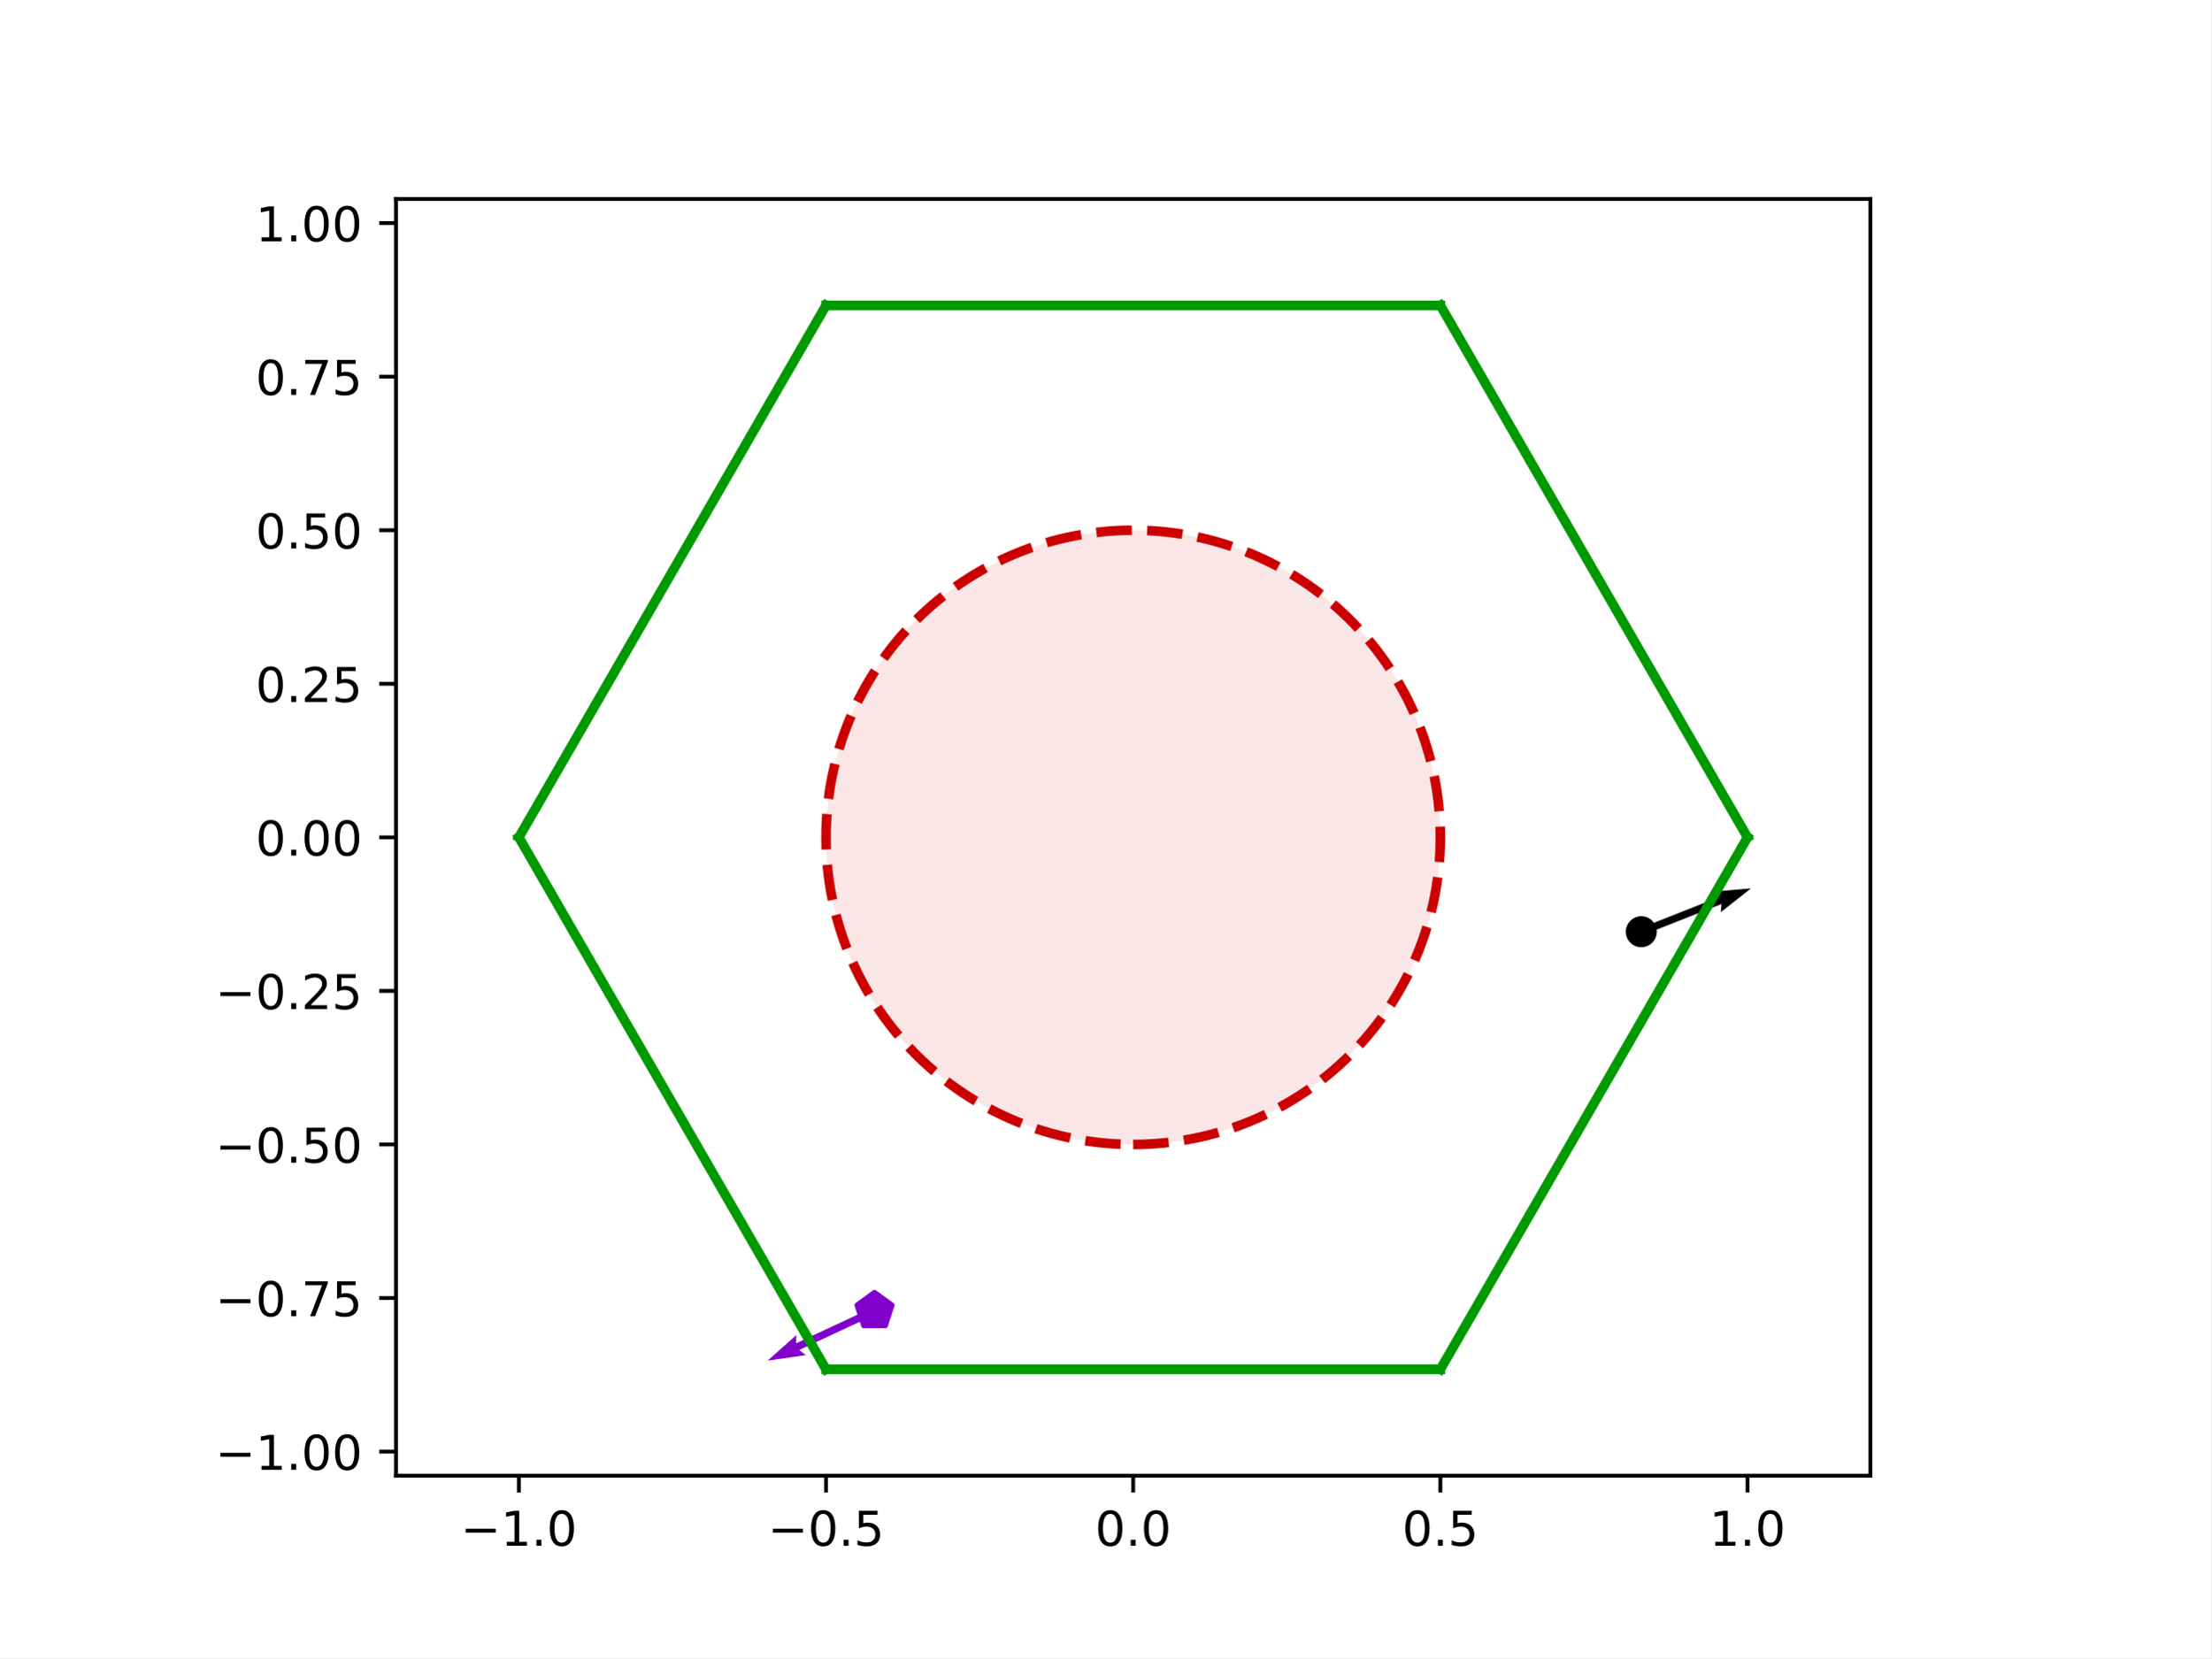
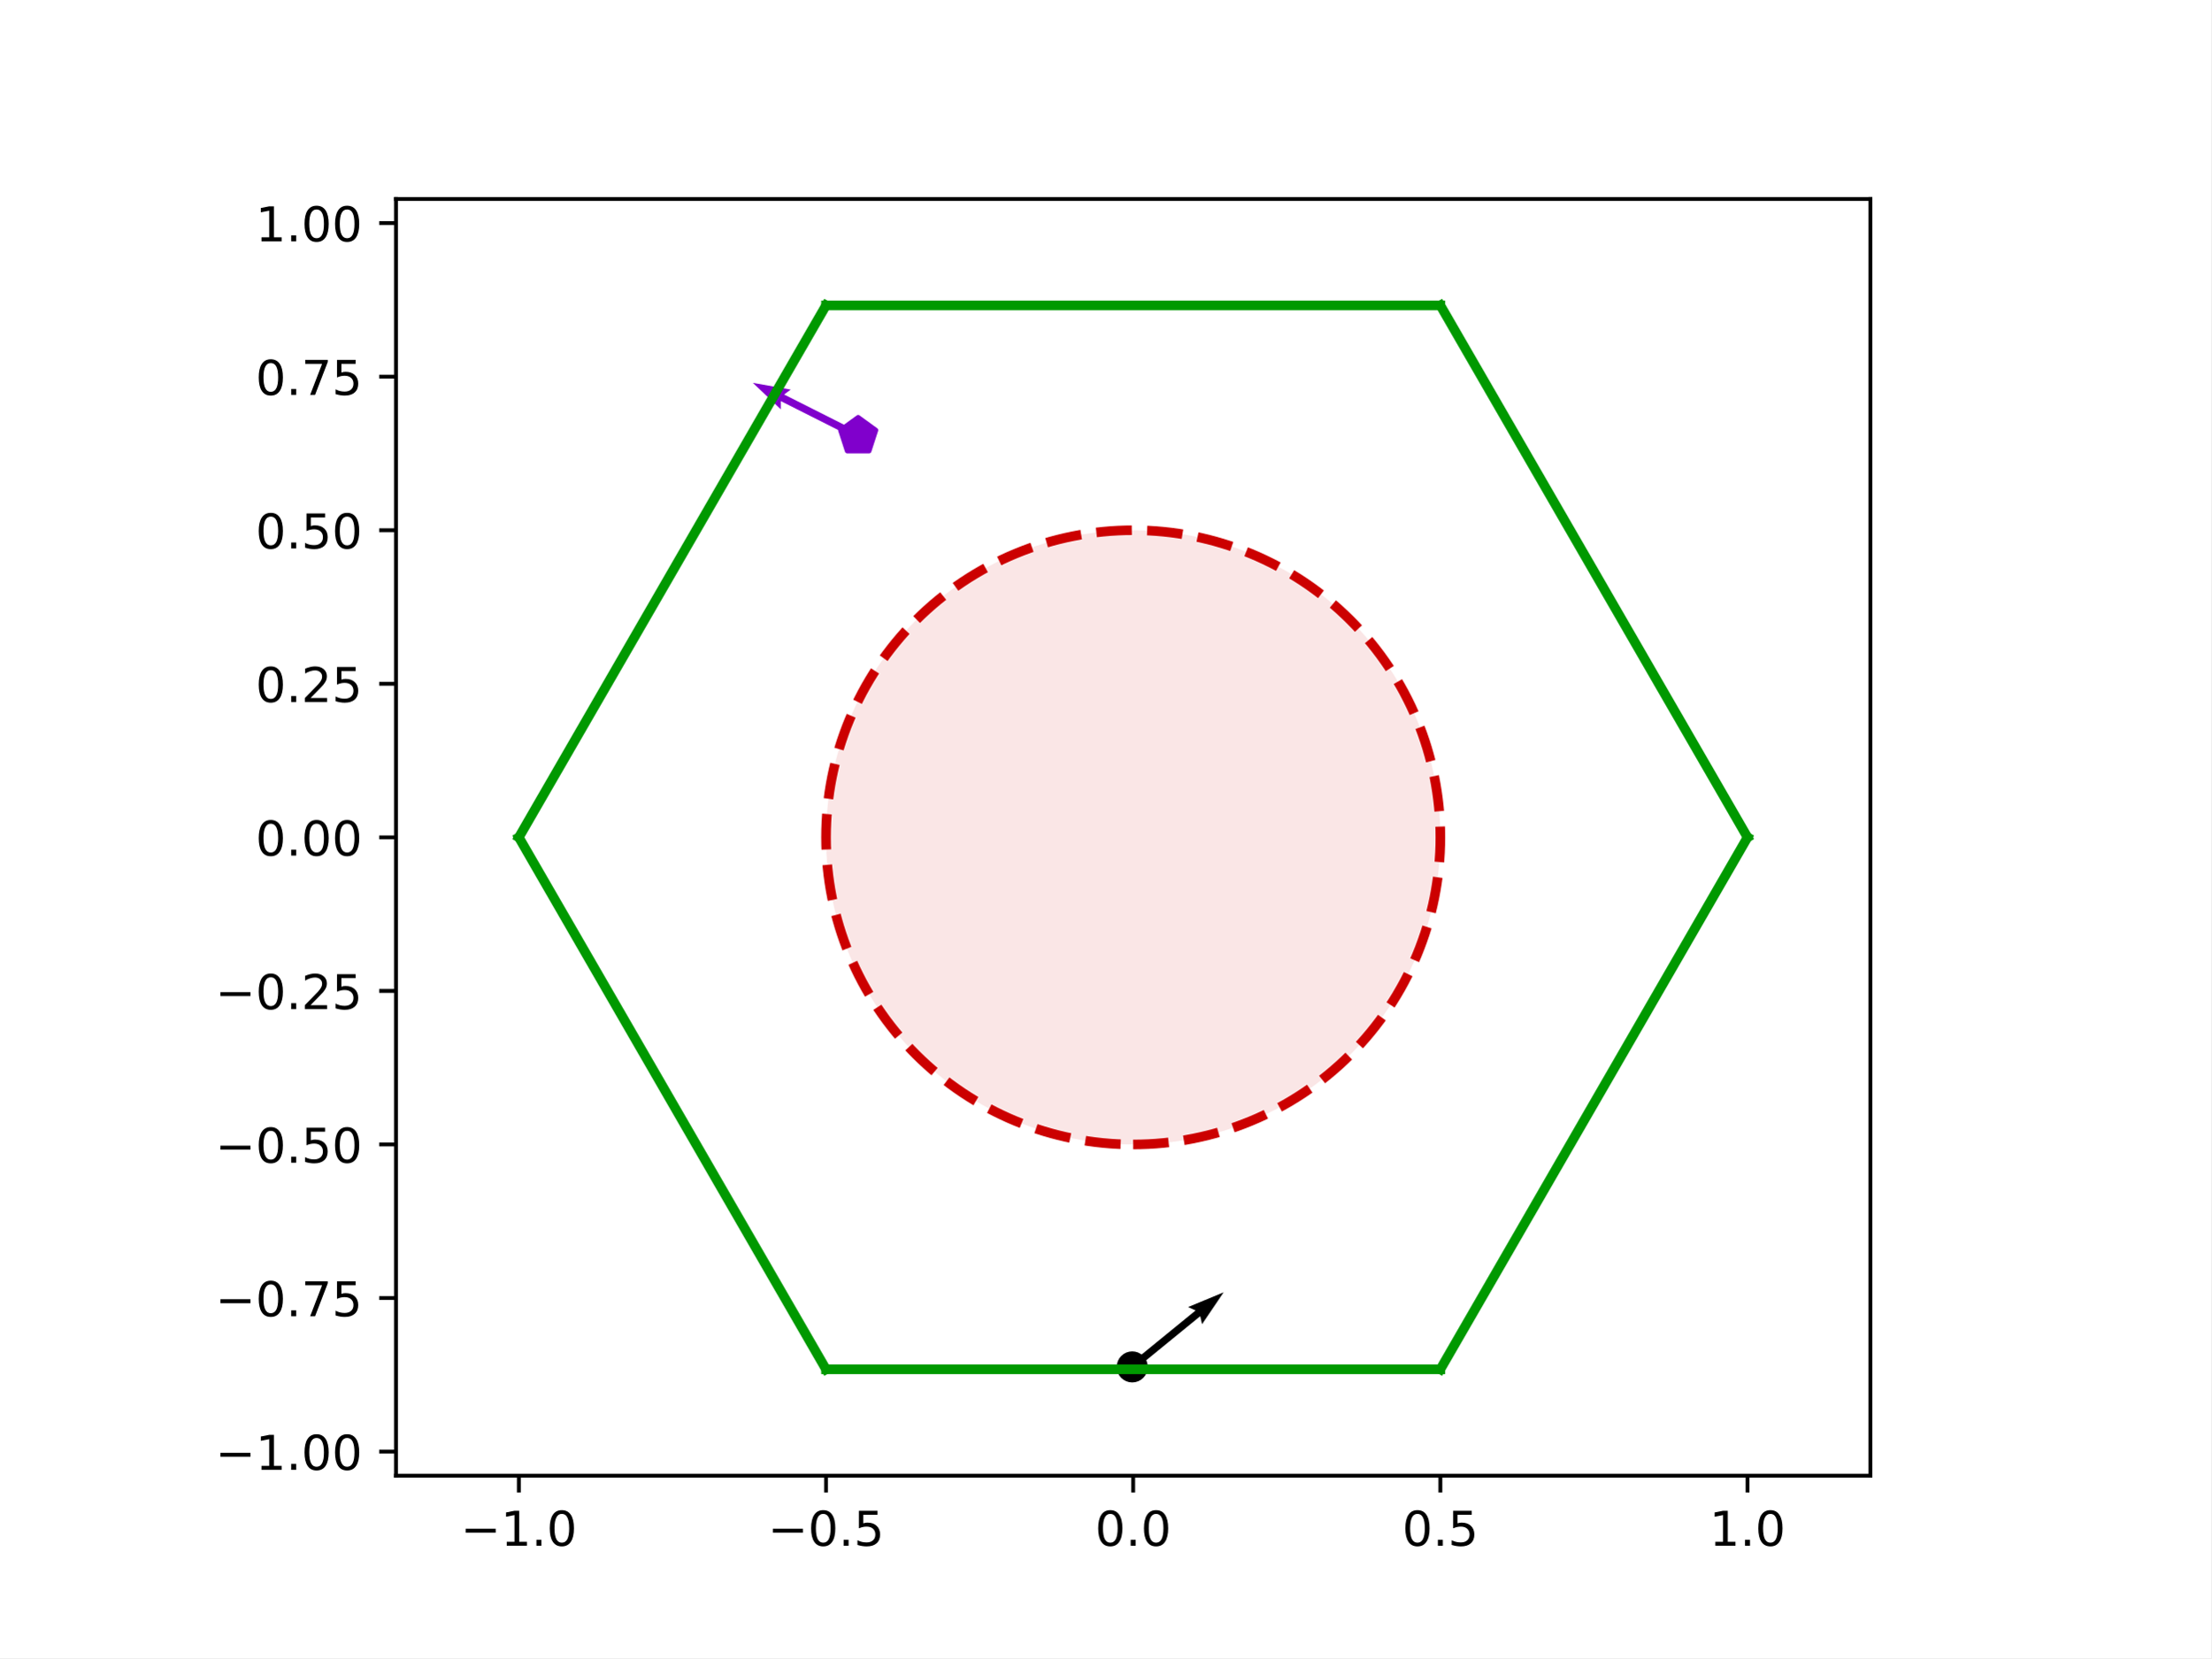
<svg xmlns="http://www.w3.org/2000/svg" xmlns:xlink="http://www.w3.org/1999/xlink" height="345.6pt" version="1.1" viewBox="0 0 460.8 345.6" width="460.8pt">
  <defs>
    <style type="text/css">
*{stroke-linecap:butt;stroke-linejoin:round;}
  </style>
  </defs>
  <g id="figure_1">
    <g id="patch_1">
      <path d="M 0 345.6  L 460.8 345.6  L 460.8 0  L 0 0  z " style="fill:#ffffff;" />
    </g>
    <g id="axes_1">
      <g id="patch_2">
        <path d="M 82.52 307.584  L 389.8 307.584  L 389.8 41.472  L 82.52 41.472  z " style="fill:#ffffff;" />
      </g>
      <g id="PathCollection_1">
        <defs>
-           <path d="M 0 2.739  C 0.726 2.739 1.423 2.45 1.936 1.936  C 2.45 1.423 2.739 0.726 2.739 0  C 2.739 -0.726 2.45 -1.423 1.936 -1.936  C 1.423 -2.45 0.726 -2.739 0 -2.739  C -0.726 -2.739 -1.423 -2.45 -1.936 -1.936  C -2.45 -1.423 -2.739 -0.726 -2.739 0  C -2.739 0.726 -2.45 1.423 -1.936 1.936  C -1.423 2.45 -0.726 2.739 0 2.739  z " id="m2eb98b2870" style="stroke:#000000;" />
+           <path d="M 0 2.739  C 0.726 2.739 1.423 2.45 1.936 1.936  C 2.45 1.423 2.739 0.726 2.739 0  C 2.739 -0.726 2.45 -1.423 1.936 -1.936  C 1.423 -2.45 0.726 -2.739 0 -2.739  C -0.726 -2.739 -1.423 -2.45 -1.936 -1.936  C -2.45 -1.423 -2.739 -0.726 -2.739 0  C -2.739 0.726 -2.45 1.423 -1.936 1.936  C -1.423 2.45 -0.726 2.739 0 2.739  z " id="mc130830f08" style="stroke:#000000;" />
        </defs>
-         <g clip-path="url(#pd8d8a40202)">
-           <use style="stroke:#000000;" x="342.055" xlink:href="#m2eb98b2870" y="194.201" />
+         <g clip-path="url(#pabee1a208c)">
+           <use style="stroke:#000000;" x="235.962" xlink:href="#mc130830f08" y="284.909" />
        </g>
      </g>
      <g id="Quiver_1">
-         <path clip-path="url(#pd8d8a40202)" d="M 341.773 193.486  L 358.204 186.991  L 356.925 185.844  L 364.916 185.163  L 358.62 190.131  L 358.769 188.42  L 342.338 194.915  L 341.773 193.486  " />
+         <path clip-path="url(#pabee1a208c)" d="M 235.476 284.314  L 249.164 273.142  L 247.597 272.437  L 255.006 269.365  L 250.512 276.008  L 250.135 274.332  L 236.448 285.505  L 235.476 284.314  " />
      </g>
      <g id="PathCollection_2">
        <defs>
-           <path d="M 0 -3.873  L -3.683 -1.197  L -2.276 3.133  L 2.276 3.133  L 3.683 -1.197  z " id="m19189654ae" style="stroke:#8000cc;" />
+           <path d="M 0 -3.873  L -3.683 -1.197  L -2.276 3.133  L 2.276 3.133  L 3.683 -1.197  z " id="mae9c0e97ed" style="stroke:#8000cc;" />
        </defs>
-         <g clip-path="url(#pd8d8a40202)">
-           <use style="fill:#8000cc;stroke:#8000cc;" x="182.251" xlink:href="#m19189654ae" y="273.216" />
+         <g clip-path="url(#pabee1a208c)">
+           <use style="fill:#8000cc;stroke:#8000cc;" x="178.84" xlink:href="#mae9c0e97ed" y="90.861" />
        </g>
      </g>
      <g id="Quiver_2">
-         <path clip-path="url(#pd8d8a40202)" d="M 182.576 273.912  L 166.562 281.379  L 167.908 282.446  L 159.972 283.604  L 165.96 278.269  L 165.913 279.986  L 181.926 272.519  L 182.576 273.912  " style="fill:#8000cc;" />
+         <path clip-path="url(#pabee1a208c)" d="M 178.494 91.547  L 162.716 83.594  L 162.711 85.312  L 156.888 79.796  L 164.785 81.196  L 163.408 82.222  L 179.185 90.175  L 178.494 91.547  " style="fill:#8000cc;" />
      </g>
      <g id="patch_3">
-         <path clip-path="url(#pd8d8a40202)" d="M 236.16 238.545  C 253.137 238.545 269.422 231.799 281.427 219.795  C 293.431 207.79 300.177 191.505 300.177 174.528  C 300.177 157.551 293.431 141.266 281.427 129.261  C 269.422 117.257 253.137 110.511 236.16 110.511  C 219.183 110.511 202.898 117.257 190.893 129.261  C 178.889 141.266 172.143 157.551 172.143 174.528  C 172.143 191.505 178.889 207.79 190.893 219.795  C 202.898 231.799 219.183 238.545 236.16 238.545  z " style="fill:#cc0000;fill-opacity:0.1;stroke:#cc0000;stroke-dasharray:7.4,3.2;stroke-dashoffset:0;stroke-linejoin:miter;stroke-width:2;" />
+         <path clip-path="url(#pabee1a208c)" d="M 236.16 238.545  C 253.137 238.545 269.422 231.799 281.427 219.795  C 293.431 207.79 300.177 191.505 300.177 174.528  C 300.177 157.551 293.431 141.266 281.427 129.261  C 269.422 117.257 253.137 110.511 236.16 110.511  C 219.183 110.511 202.898 117.257 190.893 129.261  C 178.889 141.266 172.143 157.551 172.143 174.528  C 172.143 191.505 178.889 207.79 190.893 219.795  C 202.898 231.799 219.183 238.545 236.16 238.545  z " style="fill:#cc0000;fill-opacity:0.1;stroke:#cc0000;stroke-dasharray:7.4,3.2;stroke-dashoffset:0;stroke-linejoin:miter;stroke-width:2;" />
      </g>
      <g id="matplotlib.axis_1">
        <g id="xtick_1">
          <g id="line2d_1">
            <defs>
-               <path d="M 0 0  L 0 3.5  " id="mb44b4f3491" style="stroke:#000000;stroke-width:0.8;" />
-             </defs>
-             <g>
-               <use style="stroke:#000000;stroke-width:0.8;" x="108.127" xlink:href="#mb44b4f3491" y="307.584" />
+               <path d="M 0 0  L 0 3.5  " id="m0974518ab1" style="stroke:#000000;stroke-width:0.8;" />
+             </defs>
+             <g>
+               <use style="stroke:#000000;stroke-width:0.8;" x="108.127" xlink:href="#m0974518ab1" y="307.584" />
            </g>
          </g>
          <g id="text_1">
            <defs>
              <path d="M 10.594 35.5  L 73.188 35.5  L 73.188 27.203  L 10.594 27.203  z " id="DejaVuSans-2212" />
              <path d="M 12.406 8.297  L 28.516 8.297  L 28.516 63.922  L 10.984 60.406  L 10.984 69.391  L 28.422 72.906  L 38.281 72.906  L 38.281 8.297  L 54.391 8.297  L 54.391 0  L 12.406 0  z " id="DejaVuSans-31" />
              <path d="M 10.688 12.406  L 21 12.406  L 21 0  L 10.688 0  z " id="DejaVuSans-2e" />
              <path d="M 31.781 66.406  Q 24.172 66.406 20.328 58.906  Q 16.5 51.422 16.5 36.375  Q 16.5 21.391 20.328 13.891  Q 24.172 6.391 31.781 6.391  Q 39.453 6.391 43.281 13.891  Q 47.125 21.391 47.125 36.375  Q 47.125 51.422 43.281 58.906  Q 39.453 66.406 31.781 66.406  z M 31.781 74.219  Q 44.047 74.219 50.516 64.516  Q 56.984 54.828 56.984 36.375  Q 56.984 17.969 50.516 8.266  Q 44.047 -1.422 31.781 -1.422  Q 19.531 -1.422 13.062 8.266  Q 6.594 17.969 6.594 36.375  Q 6.594 54.828 13.062 64.516  Q 19.531 74.219 31.781 74.219  z " id="DejaVuSans-30" />
            </defs>
            <g transform="translate(95.9854 322.1824)scale(0.1 -0.1)">
              <use xlink:href="#DejaVuSans-2212" />
              <use x="83.789" xlink:href="#DejaVuSans-31" />
              <use x="147.412" xlink:href="#DejaVuSans-2e" />
              <use x="179.199" xlink:href="#DejaVuSans-30" />
            </g>
          </g>
        </g>
        <g id="xtick_2">
          <g id="line2d_2">
            <g>
-               <use style="stroke:#000000;stroke-width:0.8;" x="172.143" xlink:href="#mb44b4f3491" y="307.584" />
+               <use style="stroke:#000000;stroke-width:0.8;" x="172.143" xlink:href="#m0974518ab1" y="307.584" />
            </g>
          </g>
          <g id="text_2">
            <defs>
              <path d="M 10.797 72.906  L 49.516 72.906  L 49.516 64.594  L 19.828 64.594  L 19.828 46.734  Q 21.969 47.469 24.109 47.828  Q 26.266 48.188 28.422 48.188  Q 40.625 48.188 47.75 41.5  Q 54.891 34.812 54.891 23.391  Q 54.891 11.625 47.562 5.094  Q 40.234 -1.422 26.906 -1.422  Q 22.312 -1.422 17.547 -0.641  Q 12.797 0.141 7.719 1.703  L 7.719 11.625  Q 12.109 9.234 16.797 8.062  Q 21.484 6.891 26.703 6.891  Q 35.156 6.891 40.078 11.328  Q 45.016 15.766 45.016 23.391  Q 45.016 31 40.078 35.438  Q 35.156 39.891 26.703 39.891  Q 22.75 39.891 18.812 39.016  Q 14.891 38.141 10.797 36.281  z " id="DejaVuSans-35" />
            </defs>
            <g transform="translate(160.002 322.1824)scale(0.1 -0.1)">
              <use xlink:href="#DejaVuSans-2212" />
              <use x="83.789" xlink:href="#DejaVuSans-30" />
              <use x="147.412" xlink:href="#DejaVuSans-2e" />
              <use x="179.199" xlink:href="#DejaVuSans-35" />
            </g>
          </g>
        </g>
        <g id="xtick_3">
          <g id="line2d_3">
            <g>
-               <use style="stroke:#000000;stroke-width:0.8;" x="236.16" xlink:href="#mb44b4f3491" y="307.584" />
+               <use style="stroke:#000000;stroke-width:0.8;" x="236.16" xlink:href="#m0974518ab1" y="307.584" />
            </g>
          </g>
          <g id="text_3">
            <g transform="translate(228.2084 322.1824)scale(0.1 -0.1)">
              <use xlink:href="#DejaVuSans-30" />
              <use x="63.623" xlink:href="#DejaVuSans-2e" />
              <use x="95.41" xlink:href="#DejaVuSans-30" />
            </g>
          </g>
        </g>
        <g id="xtick_4">
          <g id="line2d_4">
            <g>
-               <use style="stroke:#000000;stroke-width:0.8;" x="300.177" xlink:href="#mb44b4f3491" y="307.584" />
+               <use style="stroke:#000000;stroke-width:0.8;" x="300.177" xlink:href="#m0974518ab1" y="307.584" />
            </g>
          </g>
          <g id="text_4">
            <g transform="translate(292.225 322.1824)scale(0.1 -0.1)">
              <use xlink:href="#DejaVuSans-30" />
              <use x="63.623" xlink:href="#DejaVuSans-2e" />
              <use x="95.41" xlink:href="#DejaVuSans-35" />
            </g>
          </g>
        </g>
        <g id="xtick_5">
          <g id="line2d_5">
            <g>
-               <use style="stroke:#000000;stroke-width:0.8;" x="364.193" xlink:href="#mb44b4f3491" y="307.584" />
+               <use style="stroke:#000000;stroke-width:0.8;" x="364.193" xlink:href="#m0974518ab1" y="307.584" />
            </g>
          </g>
          <g id="text_5">
            <g transform="translate(356.2416 322.1824)scale(0.1 -0.1)">
              <use xlink:href="#DejaVuSans-31" />
              <use x="63.623" xlink:href="#DejaVuSans-2e" />
              <use x="95.41" xlink:href="#DejaVuSans-30" />
            </g>
          </g>
        </g>
      </g>
      <g id="matplotlib.axis_2">
        <g id="ytick_1">
          <g id="line2d_6">
            <defs>
-               <path d="M 0 0  L -3.5 0  " id="m1f1685423e" style="stroke:#000000;stroke-width:0.8;" />
-             </defs>
-             <g>
-               <use style="stroke:#000000;stroke-width:0.8;" x="82.52" xlink:href="#m1f1685423e" y="302.561" />
+               <path d="M 0 0  L -3.5 0  " id="m474dac369a" style="stroke:#000000;stroke-width:0.8;" />
+             </defs>
+             <g>
+               <use style="stroke:#000000;stroke-width:0.8;" x="82.52" xlink:href="#m474dac369a" y="302.561" />
            </g>
          </g>
          <g id="text_6">
            <g transform="translate(44.87485 306.3604)scale(0.1 -0.1)">
              <use xlink:href="#DejaVuSans-2212" />
              <use x="83.789" xlink:href="#DejaVuSans-31" />
              <use x="147.412" xlink:href="#DejaVuSans-2e" />
              <use x="179.199" xlink:href="#DejaVuSans-30" />
              <use x="242.822" xlink:href="#DejaVuSans-30" />
            </g>
          </g>
        </g>
        <g id="ytick_2">
          <g id="line2d_7">
            <g>
-               <use style="stroke:#000000;stroke-width:0.8;" x="82.52" xlink:href="#m1f1685423e" y="270.553" />
+               <use style="stroke:#000000;stroke-width:0.8;" x="82.52" xlink:href="#m474dac369a" y="270.553" />
            </g>
          </g>
          <g id="text_7">
            <defs>
              <path d="M 8.203 72.906  L 55.078 72.906  L 55.078 68.703  L 28.609 0  L 18.312 0  L 43.219 64.594  L 8.203 64.594  z " id="DejaVuSans-37" />
            </defs>
            <g transform="translate(44.87485 274.3521)scale(0.1 -0.1)">
              <use xlink:href="#DejaVuSans-2212" />
              <use x="83.789" xlink:href="#DejaVuSans-30" />
              <use x="147.412" xlink:href="#DejaVuSans-2e" />
              <use x="179.199" xlink:href="#DejaVuSans-37" />
              <use x="242.822" xlink:href="#DejaVuSans-35" />
            </g>
          </g>
        </g>
        <g id="ytick_3">
          <g id="line2d_8">
            <g>
-               <use style="stroke:#000000;stroke-width:0.8;" x="82.52" xlink:href="#m1f1685423e" y="238.545" />
+               <use style="stroke:#000000;stroke-width:0.8;" x="82.52" xlink:href="#m474dac369a" y="238.545" />
            </g>
          </g>
          <g id="text_8">
            <g transform="translate(44.87485 242.3438)scale(0.1 -0.1)">
              <use xlink:href="#DejaVuSans-2212" />
              <use x="83.789" xlink:href="#DejaVuSans-30" />
              <use x="147.412" xlink:href="#DejaVuSans-2e" />
              <use x="179.199" xlink:href="#DejaVuSans-35" />
              <use x="242.822" xlink:href="#DejaVuSans-30" />
            </g>
          </g>
        </g>
        <g id="ytick_4">
          <g id="line2d_9">
            <g>
-               <use style="stroke:#000000;stroke-width:0.8;" x="82.52" xlink:href="#m1f1685423e" y="206.536" />
+               <use style="stroke:#000000;stroke-width:0.8;" x="82.52" xlink:href="#m474dac369a" y="206.536" />
            </g>
          </g>
          <g id="text_9">
            <defs>
              <path d="M 19.188 8.297  L 53.609 8.297  L 53.609 0  L 7.328 0  L 7.328 8.297  Q 12.938 14.109 22.625 23.891  Q 32.328 33.688 34.812 36.531  Q 39.547 41.844 41.422 45.531  Q 43.312 49.219 43.312 52.781  Q 43.312 58.594 39.234 62.25  Q 35.156 65.922 28.609 65.922  Q 23.969 65.922 18.812 64.312  Q 13.672 62.703 7.812 59.422  L 7.812 69.391  Q 13.766 71.781 18.938 73  Q 24.125 74.219 28.422 74.219  Q 39.75 74.219 46.484 68.547  Q 53.219 62.891 53.219 53.422  Q 53.219 48.922 51.531 44.891  Q 49.859 40.875 45.406 35.406  Q 44.188 33.984 37.641 27.219  Q 31.109 20.453 19.188 8.297  z " id="DejaVuSans-32" />
            </defs>
            <g transform="translate(44.87485 210.3355)scale(0.1 -0.1)">
              <use xlink:href="#DejaVuSans-2212" />
              <use x="83.789" xlink:href="#DejaVuSans-30" />
              <use x="147.412" xlink:href="#DejaVuSans-2e" />
              <use x="179.199" xlink:href="#DejaVuSans-32" />
              <use x="242.822" xlink:href="#DejaVuSans-35" />
            </g>
          </g>
        </g>
        <g id="ytick_5">
          <g id="line2d_10">
            <g>
-               <use style="stroke:#000000;stroke-width:0.8;" x="82.52" xlink:href="#m1f1685423e" y="174.528" />
+               <use style="stroke:#000000;stroke-width:0.8;" x="82.52" xlink:href="#m474dac369a" y="174.528" />
            </g>
          </g>
          <g id="text_10">
            <g transform="translate(53.25454 178.3272)scale(0.1 -0.1)">
              <use xlink:href="#DejaVuSans-30" />
              <use x="63.623" xlink:href="#DejaVuSans-2e" />
              <use x="95.41" xlink:href="#DejaVuSans-30" />
              <use x="159.033" xlink:href="#DejaVuSans-30" />
            </g>
          </g>
        </g>
        <g id="ytick_6">
          <g id="line2d_11">
            <g>
-               <use style="stroke:#000000;stroke-width:0.8;" x="82.52" xlink:href="#m1f1685423e" y="142.52" />
+               <use style="stroke:#000000;stroke-width:0.8;" x="82.52" xlink:href="#m474dac369a" y="142.52" />
            </g>
          </g>
          <g id="text_11">
            <g transform="translate(53.25454 146.3189)scale(0.1 -0.1)">
              <use xlink:href="#DejaVuSans-30" />
              <use x="63.623" xlink:href="#DejaVuSans-2e" />
              <use x="95.41" xlink:href="#DejaVuSans-32" />
              <use x="159.033" xlink:href="#DejaVuSans-35" />
            </g>
          </g>
        </g>
        <g id="ytick_7">
          <g id="line2d_12">
            <g>
-               <use style="stroke:#000000;stroke-width:0.8;" x="82.52" xlink:href="#m1f1685423e" y="110.511" />
+               <use style="stroke:#000000;stroke-width:0.8;" x="82.52" xlink:href="#m474dac369a" y="110.511" />
            </g>
          </g>
          <g id="text_12">
            <g transform="translate(53.25454 114.3106)scale(0.1 -0.1)">
              <use xlink:href="#DejaVuSans-30" />
              <use x="63.623" xlink:href="#DejaVuSans-2e" />
              <use x="95.41" xlink:href="#DejaVuSans-35" />
              <use x="159.033" xlink:href="#DejaVuSans-30" />
            </g>
          </g>
        </g>
        <g id="ytick_8">
          <g id="line2d_13">
            <g>
-               <use style="stroke:#000000;stroke-width:0.8;" x="82.52" xlink:href="#m1f1685423e" y="78.503" />
+               <use style="stroke:#000000;stroke-width:0.8;" x="82.52" xlink:href="#m474dac369a" y="78.503" />
            </g>
          </g>
          <g id="text_13">
            <g transform="translate(53.25454 82.30232)scale(0.1 -0.1)">
              <use xlink:href="#DejaVuSans-30" />
              <use x="63.623" xlink:href="#DejaVuSans-2e" />
              <use x="95.41" xlink:href="#DejaVuSans-37" />
              <use x="159.033" xlink:href="#DejaVuSans-35" />
            </g>
          </g>
        </g>
        <g id="ytick_9">
          <g id="line2d_14">
            <g>
-               <use style="stroke:#000000;stroke-width:0.8;" x="82.52" xlink:href="#m1f1685423e" y="46.495" />
+               <use style="stroke:#000000;stroke-width:0.8;" x="82.52" xlink:href="#m474dac369a" y="46.495" />
            </g>
          </g>
          <g id="text_14">
            <g transform="translate(53.25454 50.29402)scale(0.1 -0.1)">
              <use xlink:href="#DejaVuSans-31" />
              <use x="63.623" xlink:href="#DejaVuSans-2e" />
              <use x="95.41" xlink:href="#DejaVuSans-30" />
              <use x="159.033" xlink:href="#DejaVuSans-30" />
            </g>
          </g>
        </g>
      </g>
      <g id="line2d_15">
-         <path clip-path="url(#pd8d8a40202)" d="M 300.177 63.648  L 172.143 63.648  " style="fill:none;stroke:#009900;stroke-linecap:square;stroke-width:2;" />
+         <path clip-path="url(#pabee1a208c)" d="M 300.177 63.648  L 172.143 63.648  " style="fill:none;stroke:#009900;stroke-linecap:square;stroke-width:2;" />
      </g>
      <g id="line2d_16">
-         <path clip-path="url(#pd8d8a40202)" d="M 172.143 63.648  L 108.127 174.528  " style="fill:none;stroke:#009900;stroke-linecap:square;stroke-width:2;" />
+         <path clip-path="url(#pabee1a208c)" d="M 172.143 63.648  L 108.127 174.528  " style="fill:none;stroke:#009900;stroke-linecap:square;stroke-width:2;" />
      </g>
      <g id="line2d_17">
-         <path clip-path="url(#pd8d8a40202)" d="M 108.127 174.528  L 172.143 285.408  " style="fill:none;stroke:#009900;stroke-linecap:square;stroke-width:2;" />
+         <path clip-path="url(#pabee1a208c)" d="M 108.127 174.528  L 172.143 285.408  " style="fill:none;stroke:#009900;stroke-linecap:square;stroke-width:2;" />
      </g>
      <g id="line2d_18">
-         <path clip-path="url(#pd8d8a40202)" d="M 172.143 285.408  L 300.177 285.408  " style="fill:none;stroke:#009900;stroke-linecap:square;stroke-width:2;" />
+         <path clip-path="url(#pabee1a208c)" d="M 172.143 285.408  L 300.177 285.408  " style="fill:none;stroke:#009900;stroke-linecap:square;stroke-width:2;" />
      </g>
      <g id="line2d_19">
-         <path clip-path="url(#pd8d8a40202)" d="M 300.177 285.408  L 364.193 174.528  " style="fill:none;stroke:#009900;stroke-linecap:square;stroke-width:2;" />
+         <path clip-path="url(#pabee1a208c)" d="M 300.177 285.408  L 364.193 174.528  " style="fill:none;stroke:#009900;stroke-linecap:square;stroke-width:2;" />
      </g>
      <g id="line2d_20">
-         <path clip-path="url(#pd8d8a40202)" d="M 364.193 174.528  L 300.177 63.648  " style="fill:none;stroke:#009900;stroke-linecap:square;stroke-width:2;" />
+         <path clip-path="url(#pabee1a208c)" d="M 364.193 174.528  L 300.177 63.648  " style="fill:none;stroke:#009900;stroke-linecap:square;stroke-width:2;" />
      </g>
      <g id="patch_4">
        <path d="M 82.52 307.584  L 82.52 41.472  " style="fill:none;stroke:#000000;stroke-linecap:square;stroke-linejoin:miter;stroke-width:0.8;" />
      </g>
      <g id="patch_5">
        <path d="M 389.8 307.584  L 389.8 41.472  " style="fill:none;stroke:#000000;stroke-linecap:square;stroke-linejoin:miter;stroke-width:0.8;" />
      </g>
      <g id="patch_6">
        <path d="M 82.52 307.584  L 389.8 307.584  " style="fill:none;stroke:#000000;stroke-linecap:square;stroke-linejoin:miter;stroke-width:0.8;" />
      </g>
      <g id="patch_7">
        <path d="M 82.52 41.472  L 389.8 41.472  " style="fill:none;stroke:#000000;stroke-linecap:square;stroke-linejoin:miter;stroke-width:0.8;" />
      </g>
    </g>
  </g>
  <defs>
-     <clipPath id="pd8d8a40202">
+     <clipPath id="pabee1a208c">
      <rect height="266.112" width="307.28" x="82.52" y="41.472" />
    </clipPath>
  </defs>
</svg>
